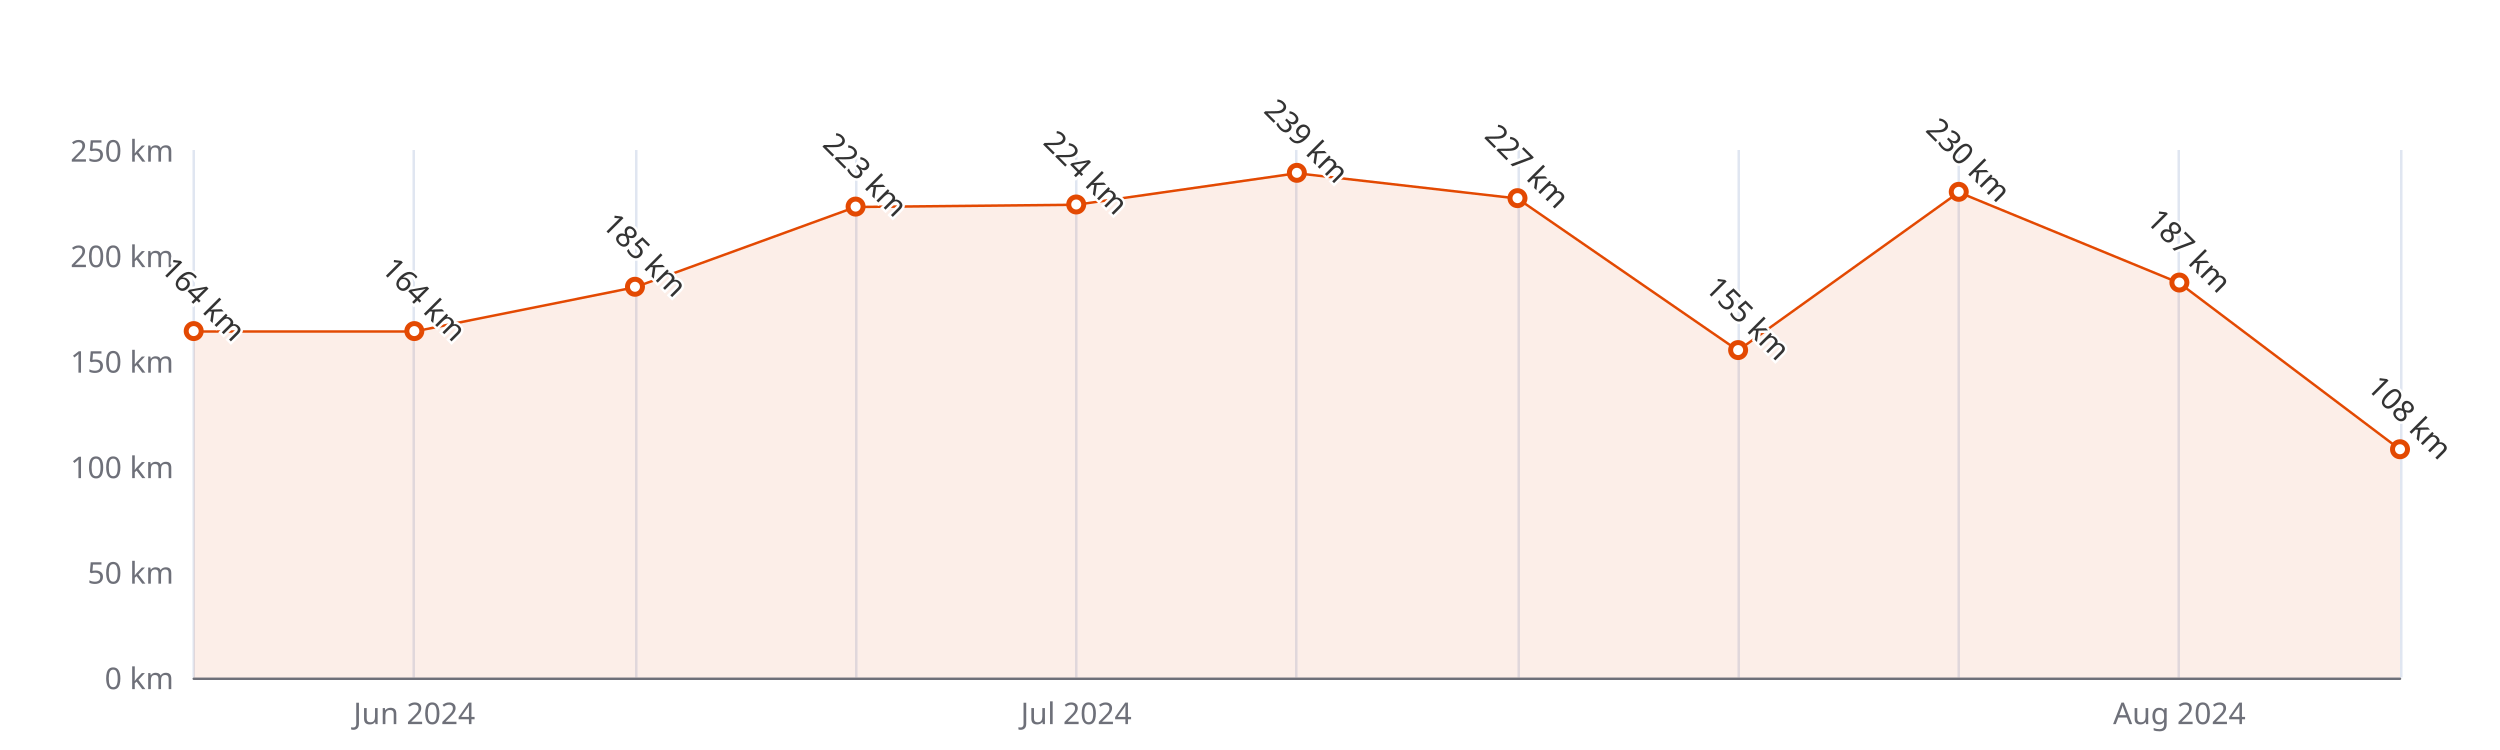
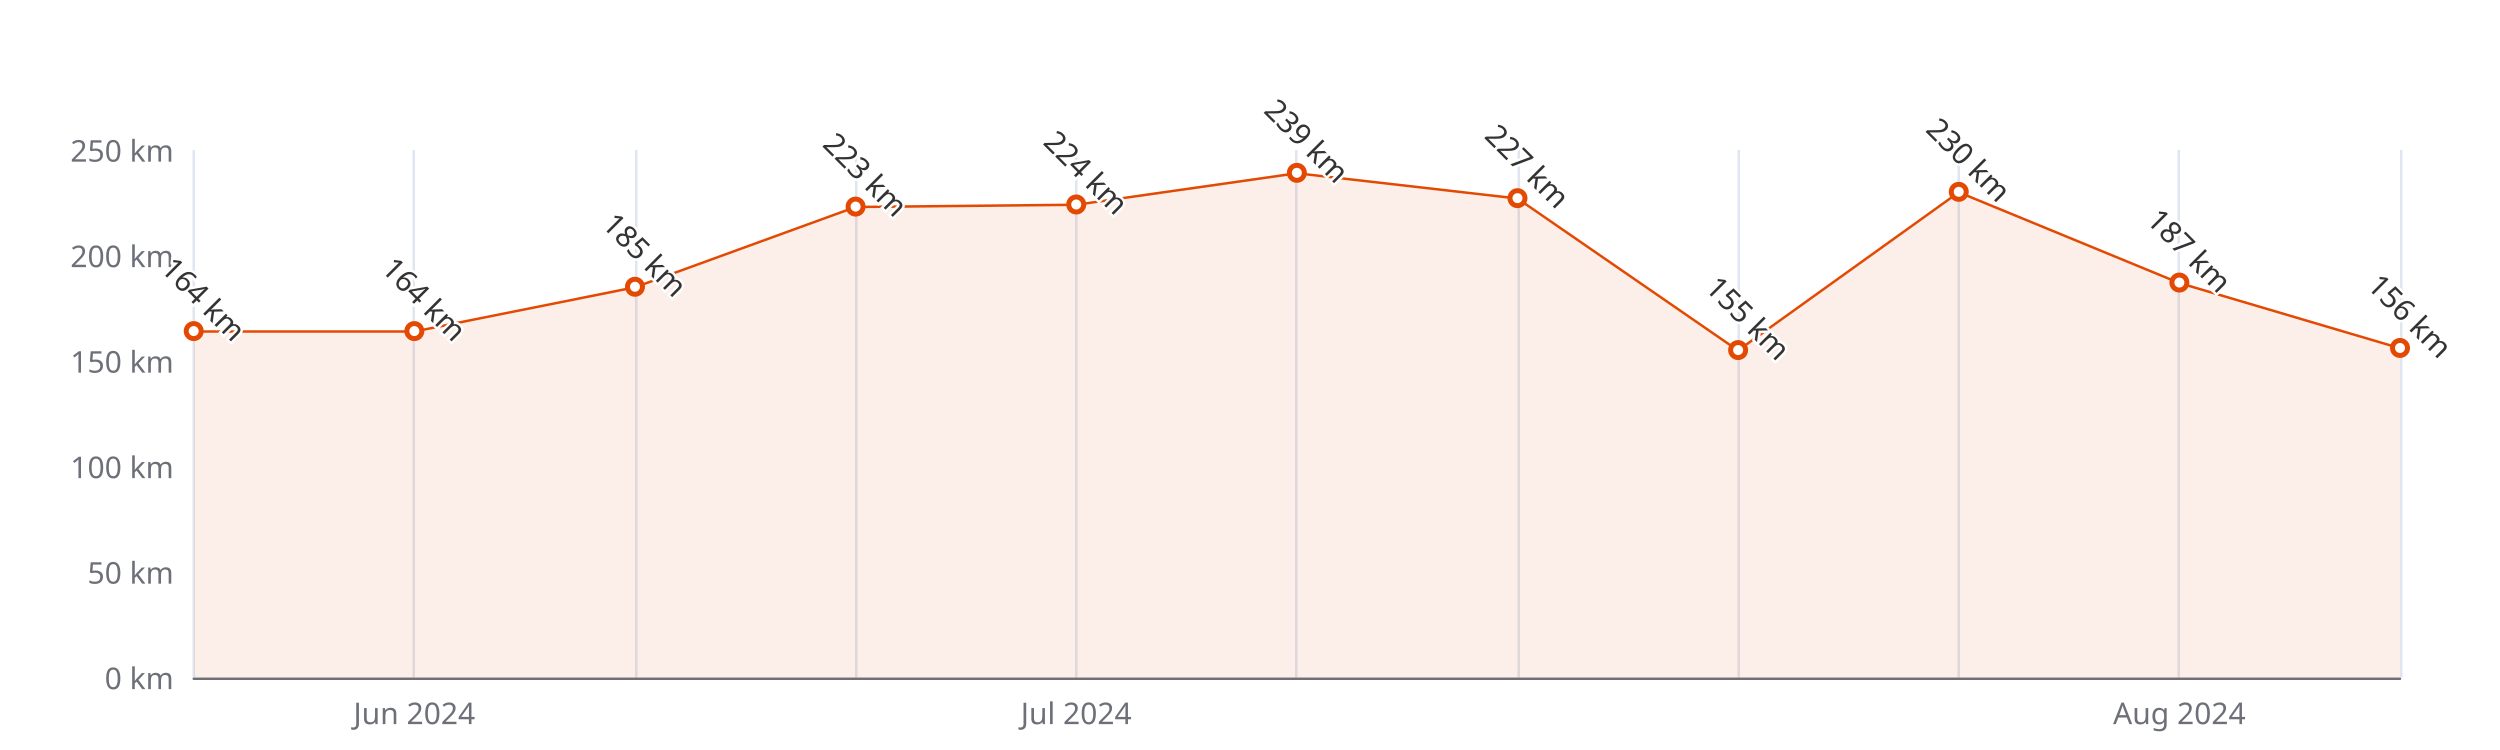
<svg xmlns="http://www.w3.org/2000/svg" width="1000" height="300" version="1.1" baseProfile="full" viewBox="0 0 1000 300">
  <rect width="1000" height="300" x="0" y="0" id="0" fill="#ffffff" />
  <path d="M77.5 60L77.5 271" fill="none" stroke="#E0E6F1" />
  <path d="M165.5 60L165.5 271" fill="none" stroke="#E0E6F1" />
  <path d="M254.5 60L254.5 271" fill="none" stroke="#E0E6F1" />
  <path d="M342.5 60L342.5 271" fill="none" stroke="#E0E6F1" />
  <path d="M430.5 60L430.5 271" fill="none" stroke="#E0E6F1" />
  <path d="M518.5 60L518.5 271" fill="none" stroke="#E0E6F1" />
  <path d="M607.5 60L607.5 271" fill="none" stroke="#E0E6F1" />
  <path d="M695.5 60L695.5 271" fill="none" stroke="#E0E6F1" />
  <path d="M783.5 60L783.5 271" fill="none" stroke="#E0E6F1" />
  <path d="M871.5 60L871.5 271" fill="none" stroke="#E0E6F1" />
  <path d="M960.5 60L960.5 271" fill="none" stroke="#E0E6F1" />
  <path d="M77.5 271.5L960 271.5" fill="none" stroke="#6E7079" stroke-linecap="round" />
  <text dominant-baseline="central" text-anchor="end" style="font-size:12px;font-family:sans-serif;" xml:space="preserve" transform="translate(69.48 271)" fill="#6E7079">0 km</text>
  <text dominant-baseline="central" text-anchor="end" style="font-size:12px;font-family:sans-serif;" xml:space="preserve" transform="translate(69.48 228.8)" fill="#6E7079">50 km</text>
  <text dominant-baseline="central" text-anchor="end" style="font-size:12px;font-family:sans-serif;" xml:space="preserve" transform="translate(69.48 186.6)" fill="#6E7079">100 km</text>
  <text dominant-baseline="central" text-anchor="end" style="font-size:12px;font-family:sans-serif;" xml:space="preserve" transform="translate(69.48 144.4)" fill="#6E7079">150 km</text>
  <text dominant-baseline="central" text-anchor="end" style="font-size:12px;font-family:sans-serif;" xml:space="preserve" transform="translate(69.48 102.2)" fill="#6E7079">200 km</text>
  <text dominant-baseline="central" text-anchor="end" style="font-size:12px;font-family:sans-serif;" xml:space="preserve" transform="translate(69.48 60)" fill="#6E7079">250 km</text>
  <text dominant-baseline="central" text-anchor="middle" style="font-size:12px;font-family:sans-serif;" xml:space="preserve" y="6" transform="translate(165.732 279)" fill="#6E7079">Jun 2024</text>
  <text dominant-baseline="central" text-anchor="middle" style="font-size:12px;font-family:sans-serif;" xml:space="preserve" y="6" transform="translate(430.488 279)" fill="#6E7079">Jul 2024</text>
  <text dominant-baseline="central" text-anchor="middle" style="font-size:12px;font-family:sans-serif;" xml:space="preserve" y="6" transform="translate(871.748 279)" fill="#6E7079">Aug 2024</text>
  <g clip-path="url(#zr5-c0)">
-     <path d="M77.5 132.6L165.7 132.6L254 114.9L342.2 82.8L430.5 81.9L518.7 69.3L607 79.4L695.2 140.2L783.5 76.9L871.7 113.2L960 179.8L960 271L871.7 271L783.5 271L695.2 271L607 271L518.7 271L430.5 271L342.2 271L254 271L165.7 271L77.5 271Z" fill="rgb(227,73,2)" fill-opacity="0.09" />
-     <path d="M77.5 132.6L165.7 132.6L254 114.9L342.2 82.8L430.5 81.9L518.7 69.3L607 79.4L695.2 140.2L783.5 76.9L871.7 113.2L960 179.8" fill="none" stroke="#E34902" stroke-linejoin="bevel" />
+     <path d="M77.5 132.6L165.7 132.6L254 114.9L342.2 82.8L430.5 81.9L518.7 69.3L607 79.4L695.2 140.2L783.5 76.9L871.7 113.2L960 139.3L960 271L871.7 271L783.5 271L695.2 271L607 271L518.7 271L430.5 271L342.2 271L254 271L165.7 271L77.5 271Z" fill="rgb(227,73,2)" fill-opacity="0.09" />
+     <path d="M77.5 132.6L165.7 132.6L254 114.9L342.2 82.8L430.5 81.9L518.7 69.3L607 79.4L695.2 140.2L783.5 76.9L871.7 113.2L960 139.3" fill="none" stroke="#E34902" stroke-linejoin="bevel" />
  </g>
  <path d="M1 0A1 1 0 1 1 1 -0.1A1 1 0 0 1 1 0" transform="matrix(3,0,0,3,77.48,132.584)" fill="#fff" stroke="#E34902" stroke-width="0.667" />
  <path d="M1 0A1 1 0 1 1 1 -0.1A1 1 0 0 1 1 0" transform="matrix(3,0,0,3,165.732,132.584)" fill="#fff" stroke="#E34902" stroke-width="0.667" />
  <path d="M1 0A1 1 0 1 1 1 -0.1A1 1 0 0 1 1 0" transform="matrix(3,0,0,3,253.984,114.86)" fill="#fff" stroke="#E34902" stroke-width="0.667" />
  <path d="M1 0A1 1 0 1 1 1 -0.1A1 1 0 0 1 1 0" transform="matrix(3,0,0,3,342.236,82.788)" fill="#fff" stroke="#E34902" stroke-width="0.667" />
  <path d="M1 0A1 1 0 1 1 1 -0.1A1 1 0 0 1 1 0" transform="matrix(3,0,0,3,430.488,81.944)" fill="#fff" stroke="#E34902" stroke-width="0.667" />
  <path d="M1 0A1 1 0 1 1 1 -0.1A1 1 0 0 1 1 0" transform="matrix(3,0,0,3,518.74,69.284)" fill="#fff" stroke="#E34902" stroke-width="0.667" />
  <path d="M1 0A1 1 0 1 1 1 -0.1A1 1 0 0 1 1 0" transform="matrix(3,0,0,3,606.992,79.412)" fill="#fff" stroke="#E34902" stroke-width="0.667" />
  <path d="M1 0A1 1 0 1 1 1 -0.1A1 1 0 0 1 1 0" transform="matrix(3,0,0,3,695.244,140.18)" fill="#fff" stroke="#E34902" stroke-width="0.667" />
  <path d="M1 0A1 1 0 1 1 1 -0.1A1 1 0 0 1 1 0" transform="matrix(3,0,0,3,783.496,76.88)" fill="#fff" stroke="#E34902" stroke-width="0.667" />
  <path d="M1 0A1 1 0 1 1 1 -0.1A1 1 0 0 1 1 0" transform="matrix(3,0,0,3,871.748,113.172)" fill="#fff" stroke="#E34902" stroke-width="0.667" />
-   <path d="M1 0A1 1 0 1 1 1 -0.1A1 1 0 0 1 1 0" transform="matrix(3,0,0,3,960,179.848)" fill="#fff" stroke="#E34902" stroke-width="0.667" />
+   <path d="M1 0A1 1 0 1 1 1 -0.1A1 1 0 0 1 1 0" transform="matrix(3,0,0,3,960,139.336)" fill="#fff" stroke="#E34902" stroke-width="0.667" />
  <text dominant-baseline="central" text-anchor="middle" style="font-size:12px;font-family:sans-serif;" xml:space="preserve" y="-6" transform="matrix(0.707,0.707,-0.707,0.707,77.48,123.584)" fill="#333" stroke="rgb(255,255,255)" stroke-width="2" paint-order="stroke" stroke-miterlimit="2">164 km</text>
  <text dominant-baseline="central" text-anchor="middle" style="font-size:12px;font-family:sans-serif;" xml:space="preserve" y="-6" transform="matrix(0.707,0.707,-0.707,0.707,165.732,123.584)" fill="#333" stroke="rgb(255,255,255)" stroke-width="2" paint-order="stroke" stroke-miterlimit="2">164 km</text>
  <text dominant-baseline="central" text-anchor="middle" style="font-size:12px;font-family:sans-serif;" xml:space="preserve" y="-6" transform="matrix(0.707,0.707,-0.707,0.707,253.984,105.86)" fill="#333" stroke="rgb(255,255,255)" stroke-width="2" paint-order="stroke" stroke-miterlimit="2">185 km</text>
  <text dominant-baseline="central" text-anchor="middle" style="font-size:12px;font-family:sans-serif;" xml:space="preserve" y="-6" transform="matrix(0.707,0.707,-0.707,0.707,342.236,73.788)" fill="#333" stroke="rgb(255,255,255)" stroke-width="2" paint-order="stroke" stroke-miterlimit="2">223 km</text>
  <text dominant-baseline="central" text-anchor="middle" style="font-size:12px;font-family:sans-serif;" xml:space="preserve" y="-6" transform="matrix(0.707,0.707,-0.707,0.707,430.488,72.944)" fill="#333" stroke="rgb(255,255,255)" stroke-width="2" paint-order="stroke" stroke-miterlimit="2">224 km</text>
  <text dominant-baseline="central" text-anchor="middle" style="font-size:12px;font-family:sans-serif;" xml:space="preserve" y="-6" transform="matrix(0.707,0.707,-0.707,0.707,518.74,60.284)" fill="#333" stroke="rgb(255,255,255)" stroke-width="2" paint-order="stroke" stroke-miterlimit="2">239 km</text>
  <text dominant-baseline="central" text-anchor="middle" style="font-size:12px;font-family:sans-serif;" xml:space="preserve" y="-6" transform="matrix(0.707,0.707,-0.707,0.707,606.992,70.412)" fill="#333" stroke="rgb(255,255,255)" stroke-width="2" paint-order="stroke" stroke-miterlimit="2">227 km</text>
  <text dominant-baseline="central" text-anchor="middle" style="font-size:12px;font-family:sans-serif;" xml:space="preserve" y="-6" transform="matrix(0.707,0.707,-0.707,0.707,695.244,131.18)" fill="#333" stroke="rgb(255,255,255)" stroke-width="2" paint-order="stroke" stroke-miterlimit="2">155 km</text>
  <text dominant-baseline="central" text-anchor="middle" style="font-size:12px;font-family:sans-serif;" xml:space="preserve" y="-6" transform="matrix(0.707,0.707,-0.707,0.707,783.496,67.88)" fill="#333" stroke="rgb(255,255,255)" stroke-width="2" paint-order="stroke" stroke-miterlimit="2">230 km</text>
  <text dominant-baseline="central" text-anchor="middle" style="font-size:12px;font-family:sans-serif;" xml:space="preserve" y="-6" transform="matrix(0.707,0.707,-0.707,0.707,871.748,104.172)" fill="#333" stroke="rgb(255,255,255)" stroke-width="2" paint-order="stroke" stroke-miterlimit="2">187 km</text>
-   <text dominant-baseline="central" text-anchor="middle" style="font-size:12px;font-family:sans-serif;" xml:space="preserve" y="-6" transform="matrix(0.707,0.707,-0.707,0.707,960,170.848)" fill="#333" stroke="rgb(255,255,255)" stroke-width="2" paint-order="stroke" stroke-miterlimit="2">108 km</text>
+   <text dominant-baseline="central" text-anchor="middle" style="font-size:12px;font-family:sans-serif;" xml:space="preserve" y="-6" transform="matrix(0.707,0.707,-0.707,0.707,960,130.336)" fill="#333" stroke="rgb(255,255,255)" stroke-width="2" paint-order="stroke" stroke-miterlimit="2">156 km</text>
  <defs>
    <clipPath id="zr5-c0">
      <path d="M76 59.5l884 0l0 212l-884 0Z" fill="#000" />
    </clipPath>
  </defs>
</svg>
